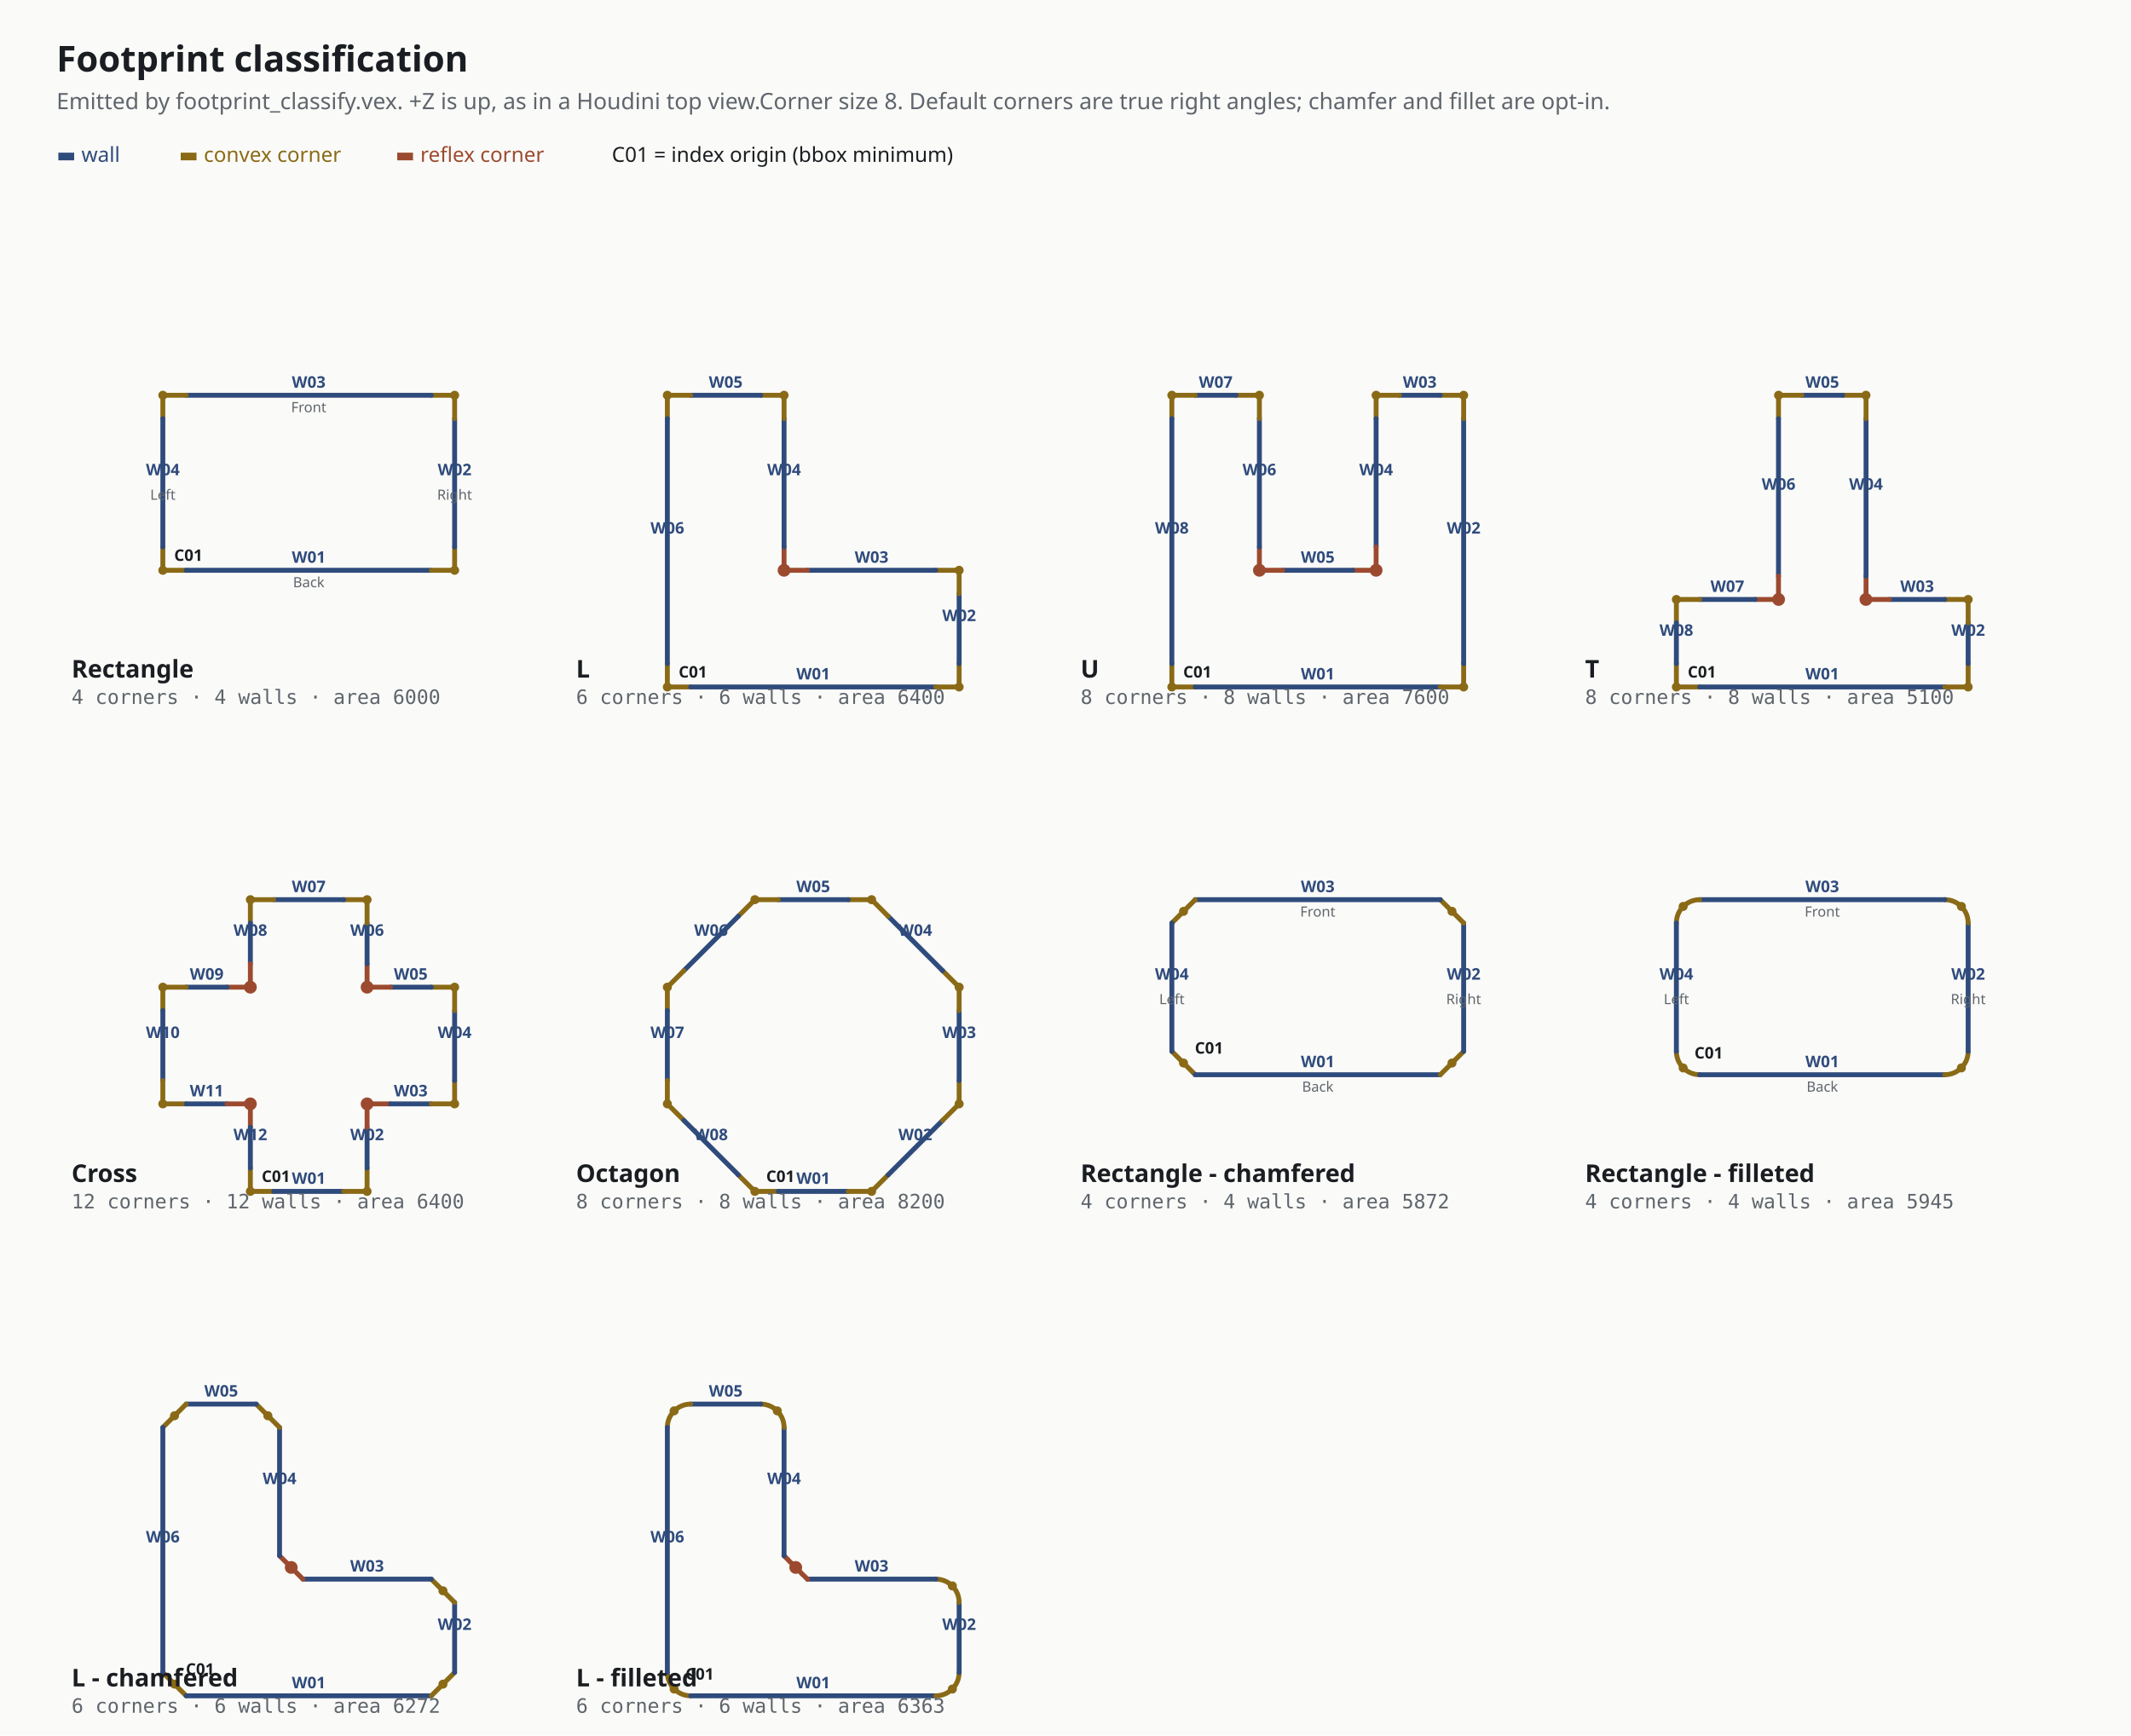
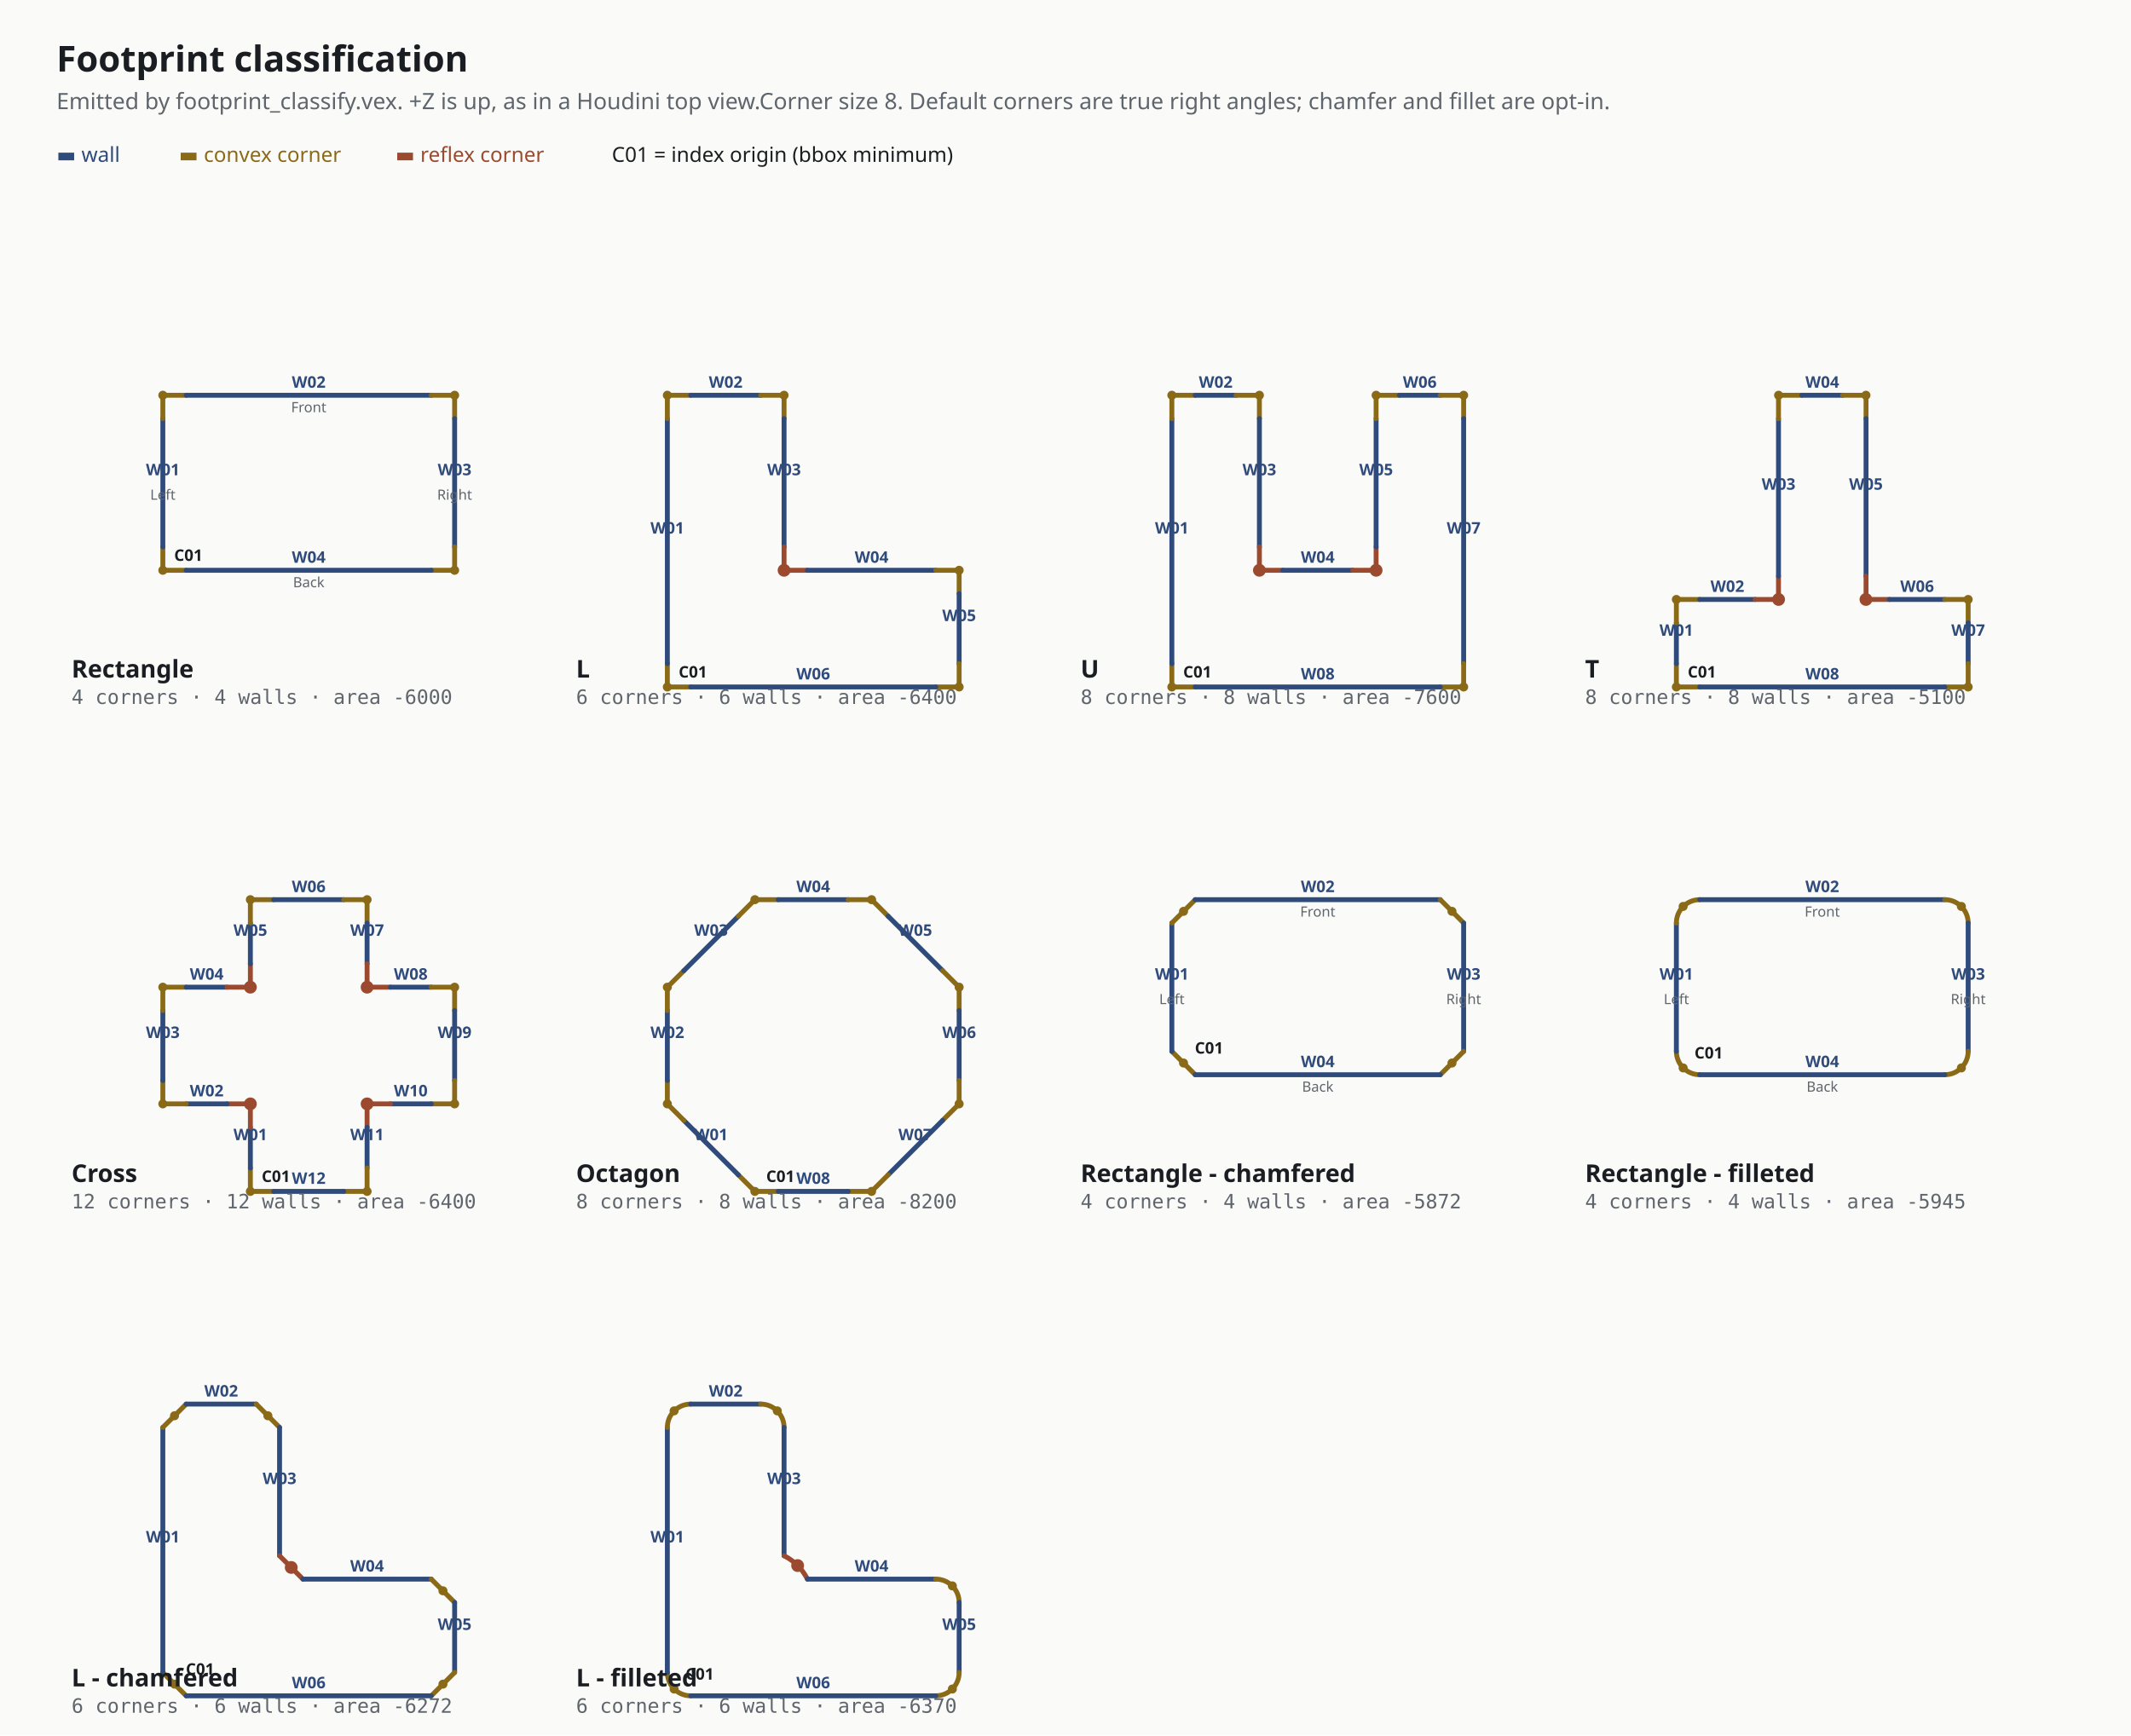
<svg xmlns="http://www.w3.org/2000/svg" width="1132" height="922" viewBox="0 0 1132 922" font-family="ui-sans-serif,system-ui,Segoe UI,sans-serif">
  <style>
  .bg{fill:#FAFAF8}
  .wall{fill:none;stroke:#2F4B7C;stroke-width:2.6;stroke-linecap:round}
  .corner{fill:none;stroke:#8A6A16;stroke-width:2.6;stroke-linecap:round}
  .corner.reflex{stroke:#9C4A2F}
  .cdot{fill:#8A6A16}
  .cdot.reflexdot{fill:#9C4A2F}
  .lbl{font-size:8.5px;fill:#2F4B7C;text-anchor:middle;font-weight:700}
  .cmp{font-size:7.5px;fill:#5F656C;text-anchor:middle}
  .origin{font-size:8.5px;fill:#1A1D21;font-weight:700}
  .title{font-size:13px;font-weight:700;fill:#1A1D21}
  .meta{font-size:10.5px;fill:#5F656C;font-family:ui-monospace,Consolas,monospace}
  .h1{font-size:19px;font-weight:700;fill:#1A1D21}
  .h2{font-size:12px;fill:#5F656C}
  .key{font-size:11px}
</style>
  <rect width="100%" height="100%" class="bg" />
  <text x="30" y="38" class="h1">Footprint classification</text>
  <text x="30" y="58" class="h2">Emitted by footprint_classify.vex. +Z is up, as in a Houdini top view.
Corner size 8. Default corners are true right angles; chamfer and fillet are opt-in.</text>
  <text x="30" y="86" class="key" fill="#2F4B7C">▬ wall</text>
  <text x="95" y="86" class="key" fill="#8A6A16">▬ convex corner</text>
  <text x="210" y="86" class="key" fill="#9C4A2F">▬ reflex corner</text>
  <text x="325" y="86" class="key" fill="#1A1D21">C01 = index origin (bbox minimum)</text>
-   <polyline points="86.50,290.60 86.50,303.00 98.90,303.00" class="corner" />
+   <polyline points="98.90,303.00 86.50,303.00 86.50,290.60" class="corner" />
  <circle cx="86.5" cy="303.0" r="2.4" class="cdot" />
  <text x="92.5" y="298.0" class="origin">C01</text>
-   <polyline points="98.90,303.00 229.10,303.00" class="wall" />
-   <text x="164.0" y="299.0" class="lbl">W01</text>
+   <polyline points="86.50,290.60 86.50,222.40" class="wall" />
+   <text x="86.5" y="252.5" class="lbl">W01</text>
+   <text x="86.5" y="265.5" class="cmp">Left</text>
+   <polyline points="86.50,222.40 86.50,210.00 98.90,210.00" class="corner" />
+   <circle cx="86.5" cy="210.0" r="2.4" class="cdot" />
+   <polyline points="98.90,210.00 229.10,210.00" class="wall" />
+   <text x="164.0" y="206.0" class="lbl">W02</text>
+   <text x="164.0" y="219.0" class="cmp">Front</text>
+   <polyline points="229.10,210.00 241.50,210.00 241.50,222.40" class="corner" />
+   <circle cx="241.5" cy="210.0" r="2.4" class="cdot" />
+   <polyline points="241.50,222.40 241.50,290.60" class="wall" />
+   <text x="241.5" y="252.5" class="lbl">W03</text>
+   <text x="241.5" y="265.5" class="cmp">Right</text>
+   <polyline points="241.50,290.60 241.50,303.00 229.10,303.00" class="corner" />
+   <circle cx="241.5" cy="303.0" r="2.4" class="cdot" />
+   <polyline points="229.10,303.00 98.90,303.00" class="wall" />
+   <text x="164.0" y="299.0" class="lbl">W04</text>
  <text x="164.0" y="312.0" class="cmp">Back</text>
-   <polyline points="229.10,303.00 241.50,303.00 241.50,290.60" class="corner" />
-   <circle cx="241.5" cy="303.0" r="2.4" class="cdot" />
-   <polyline points="241.50,290.60 241.50,222.40" class="wall" />
-   <text x="241.5" y="252.5" class="lbl">W02</text>
-   <text x="241.5" y="265.5" class="cmp">Right</text>
-   <polyline points="241.50,222.40 241.50,210.00 229.10,210.00" class="corner" />
-   <circle cx="241.5" cy="210.0" r="2.4" class="cdot" />
-   <polyline points="229.10,210.00 98.90,210.00" class="wall" />
-   <text x="164.0" y="206.0" class="lbl">W03</text>
-   <text x="164.0" y="219.0" class="cmp">Front</text>
-   <polyline points="98.90,210.00 86.50,210.00 86.50,222.40" class="corner" />
-   <circle cx="86.5" cy="210.0" r="2.4" class="cdot" />
-   <polyline points="86.50,222.40 86.50,290.60" class="wall" />
-   <text x="86.5" y="252.5" class="lbl">W04</text>
-   <text x="86.5" y="265.5" class="cmp">Left</text>
  <text x="38" y="360" class="title">Rectangle</text>
-   <text x="38" y="374" class="meta">4 corners · 4 walls · area 6000</text>
-   <polyline points="354.50,352.60 354.50,365.00 366.90,365.00" class="corner" />
+   <text x="38" y="374" class="meta">4 corners · 4 walls · area -6000</text>
+   <polyline points="366.90,365.00 354.50,365.00 354.50,352.60" class="corner" />
  <circle cx="354.5" cy="365.0" r="2.4" class="cdot" />
  <text x="360.5" y="360.0" class="origin">C01</text>
-   <polyline points="366.90,365.00 497.10,365.00" class="wall" />
-   <text x="432.0" y="361.0" class="lbl">W01</text>
-   <polyline points="497.10,365.00 509.50,365.00 509.50,352.60" class="corner" />
+   <polyline points="354.50,352.60 354.50,222.40" class="wall" />
+   <text x="354.5" y="283.5" class="lbl">W01</text>
+   <polyline points="354.50,222.40 354.50,210.00 366.90,210.00" class="corner" />
+   <circle cx="354.5" cy="210.0" r="2.4" class="cdot" />
+   <polyline points="366.90,210.00 404.10,210.00" class="wall" />
+   <text x="385.5" y="206.0" class="lbl">W02</text>
+   <polyline points="404.10,210.00 416.50,210.00 416.50,222.40" class="corner" />
+   <circle cx="416.5" cy="210.0" r="2.4" class="cdot" />
+   <polyline points="416.50,222.40 416.50,290.60" class="wall" />
+   <text x="416.5" y="252.5" class="lbl">W03</text>
+   <polyline points="416.50,290.60 416.50,303.00 428.90,303.00" class="corner reflex" />
+   <circle cx="416.5" cy="303.0" r="3.4" class="cdot reflexdot" />
+   <polyline points="428.90,303.00 497.10,303.00" class="wall" />
+   <text x="463.0" y="299.0" class="lbl">W04</text>
+   <polyline points="497.10,303.00 509.50,303.00 509.50,315.40" class="corner" />
+   <circle cx="509.5" cy="303.0" r="2.4" class="cdot" />
+   <polyline points="509.50,315.40 509.50,352.60" class="wall" />
+   <text x="509.5" y="330.0" class="lbl">W05</text>
+   <polyline points="509.50,352.60 509.50,365.00 497.10,365.00" class="corner" />
  <circle cx="509.5" cy="365.0" r="2.4" class="cdot" />
-   <polyline points="509.50,352.60 509.50,315.40" class="wall" />
-   <text x="509.5" y="330.0" class="lbl">W02</text>
-   <polyline points="509.50,315.40 509.50,303.00 497.10,303.00" class="corner" />
-   <circle cx="509.5" cy="303.0" r="2.4" class="cdot" />
-   <polyline points="497.10,303.00 428.90,303.00" class="wall" />
-   <text x="463.0" y="299.0" class="lbl">W03</text>
-   <polyline points="428.90,303.00 416.50,303.00 416.50,290.60" class="corner reflex" />
-   <circle cx="416.5" cy="303.0" r="3.4" class="cdot reflexdot" />
-   <polyline points="416.50,290.60 416.50,222.40" class="wall" />
-   <text x="416.5" y="252.5" class="lbl">W04</text>
-   <polyline points="416.50,222.40 416.50,210.00 404.10,210.00" class="corner" />
-   <circle cx="416.5" cy="210.0" r="2.4" class="cdot" />
-   <polyline points="404.10,210.00 366.90,210.00" class="wall" />
-   <text x="385.5" y="206.0" class="lbl">W05</text>
-   <polyline points="366.90,210.00 354.50,210.00 354.50,222.40" class="corner" />
-   <circle cx="354.5" cy="210.0" r="2.4" class="cdot" />
-   <polyline points="354.50,222.40 354.50,352.60" class="wall" />
-   <text x="354.5" y="283.5" class="lbl">W06</text>
+   <polyline points="497.10,365.00 366.90,365.00" class="wall" />
+   <text x="432.0" y="361.0" class="lbl">W06</text>
  <text x="306" y="360" class="title">L</text>
-   <text x="306" y="374" class="meta">6 corners · 6 walls · area 6400</text>
-   <polyline points="622.50,352.60 622.50,365.00 634.90,365.00" class="corner" />
+   <text x="306" y="374" class="meta">6 corners · 6 walls · area -6400</text>
+   <polyline points="634.90,365.00 622.50,365.00 622.50,352.60" class="corner" />
  <circle cx="622.5" cy="365.0" r="2.4" class="cdot" />
  <text x="628.5" y="360.0" class="origin">C01</text>
-   <polyline points="634.90,365.00 765.10,365.00" class="wall" />
-   <text x="700.0" y="361.0" class="lbl">W01</text>
-   <polyline points="765.10,365.00 777.50,365.00 777.50,352.60" class="corner" />
+   <polyline points="622.50,352.60 622.50,222.40" class="wall" />
+   <text x="622.5" y="283.5" class="lbl">W01</text>
+   <polyline points="622.50,222.40 622.50,210.00 634.90,210.00" class="corner" />
+   <circle cx="622.5" cy="210.0" r="2.4" class="cdot" />
+   <polyline points="634.90,210.00 656.60,210.00" class="wall" />
+   <text x="645.8" y="206.0" class="lbl">W02</text>
+   <polyline points="656.60,210.00 669.00,210.00 669.00,222.40" class="corner" />
+   <circle cx="669.0" cy="210.0" r="2.4" class="cdot" />
+   <polyline points="669.00,222.40 669.00,290.60" class="wall" />
+   <text x="669.0" y="252.5" class="lbl">W03</text>
+   <polyline points="669.00,290.60 669.00,303.00 681.40,303.00" class="corner reflex" />
+   <circle cx="669.0" cy="303.0" r="3.4" class="cdot reflexdot" />
+   <polyline points="681.40,303.00 718.60,303.00" class="wall" />
+   <text x="700.0" y="299.0" class="lbl">W04</text>
+   <polyline points="718.60,303.00 731.00,303.00 731.00,290.60" class="corner reflex" />
+   <circle cx="731.0" cy="303.0" r="3.4" class="cdot reflexdot" />
+   <polyline points="731.00,290.60 731.00,222.40" class="wall" />
+   <text x="731.0" y="252.5" class="lbl">W05</text>
+   <polyline points="731.00,222.40 731.00,210.00 743.40,210.00" class="corner" />
+   <circle cx="731.0" cy="210.0" r="2.4" class="cdot" />
+   <polyline points="743.40,210.00 765.10,210.00" class="wall" />
+   <text x="754.2" y="206.0" class="lbl">W06</text>
+   <polyline points="765.10,210.00 777.50,210.00 777.50,222.40" class="corner" />
+   <circle cx="777.5" cy="210.0" r="2.4" class="cdot" />
+   <polyline points="777.50,222.40 777.50,352.60" class="wall" />
+   <text x="777.5" y="283.5" class="lbl">W07</text>
+   <polyline points="777.50,352.60 777.50,365.00 765.10,365.00" class="corner" />
  <circle cx="777.5" cy="365.0" r="2.4" class="cdot" />
-   <polyline points="777.50,352.60 777.50,222.40" class="wall" />
-   <text x="777.5" y="283.5" class="lbl">W02</text>
-   <polyline points="777.50,222.40 777.50,210.00 765.10,210.00" class="corner" />
-   <circle cx="777.5" cy="210.0" r="2.4" class="cdot" />
-   <polyline points="765.10,210.00 743.40,210.00" class="wall" />
-   <text x="754.2" y="206.0" class="lbl">W03</text>
-   <polyline points="743.40,210.00 731.00,210.00 731.00,222.40" class="corner" />
-   <circle cx="731.0" cy="210.0" r="2.4" class="cdot" />
-   <polyline points="731.00,222.40 731.00,290.60" class="wall" />
-   <text x="731.0" y="252.5" class="lbl">W04</text>
-   <polyline points="731.00,290.60 731.00,303.00 718.60,303.00" class="corner reflex" />
-   <circle cx="731.0" cy="303.0" r="3.4" class="cdot reflexdot" />
-   <polyline points="718.60,303.00 681.40,303.00" class="wall" />
-   <text x="700.0" y="299.0" class="lbl">W05</text>
-   <polyline points="681.40,303.00 669.00,303.00 669.00,290.60" class="corner reflex" />
-   <circle cx="669.0" cy="303.0" r="3.4" class="cdot reflexdot" />
-   <polyline points="669.00,290.60 669.00,222.40" class="wall" />
-   <text x="669.0" y="252.5" class="lbl">W06</text>
-   <polyline points="669.00,222.40 669.00,210.00 656.60,210.00" class="corner" />
-   <circle cx="669.0" cy="210.0" r="2.4" class="cdot" />
-   <polyline points="656.60,210.00 634.90,210.00" class="wall" />
-   <text x="645.8" y="206.0" class="lbl">W07</text>
-   <polyline points="634.90,210.00 622.50,210.00 622.50,222.40" class="corner" />
-   <circle cx="622.5" cy="210.0" r="2.4" class="cdot" />
-   <polyline points="622.50,222.40 622.50,352.60" class="wall" />
-   <text x="622.5" y="283.5" class="lbl">W08</text>
+   <polyline points="765.10,365.00 634.90,365.00" class="wall" />
+   <text x="700.0" y="361.0" class="lbl">W08</text>
  <text x="574" y="360" class="title">U</text>
-   <text x="574" y="374" class="meta">8 corners · 8 walls · area 7600</text>
-   <polyline points="890.50,352.60 890.50,365.00 902.90,365.00" class="corner" />
+   <text x="574" y="374" class="meta">8 corners · 8 walls · area -7600</text>
+   <polyline points="902.90,365.00 890.50,365.00 890.50,352.60" class="corner" />
  <circle cx="890.5" cy="365.0" r="2.4" class="cdot" />
  <text x="896.5" y="360.0" class="origin">C01</text>
-   <polyline points="902.90,365.00 1033.10,365.00" class="wall" />
-   <text x="968.0" y="361.0" class="lbl">W01</text>
-   <polyline points="1033.10,365.00 1045.50,365.00 1045.50,352.60" class="corner" />
+   <polyline points="890.50,352.60 890.50,330.90" class="wall" />
+   <text x="890.5" y="337.8" class="lbl">W01</text>
+   <polyline points="890.50,330.90 890.50,318.50 902.90,318.50" class="corner" />
+   <circle cx="890.5" cy="318.5" r="2.4" class="cdot" />
+   <polyline points="902.90,318.50 932.35,318.50" class="wall" />
+   <text x="917.6" y="314.5" class="lbl">W02</text>
+   <polyline points="932.35,318.50 944.75,318.50 944.75,306.10" class="corner reflex" />
+   <circle cx="944.8" cy="318.5" r="3.4" class="cdot reflexdot" />
+   <polyline points="944.75,306.10 944.75,222.40" class="wall" />
+   <text x="944.8" y="260.2" class="lbl">W03</text>
+   <polyline points="944.75,222.40 944.75,210.00 957.15,210.00" class="corner" />
+   <circle cx="944.8" cy="210.0" r="2.4" class="cdot" />
+   <polyline points="957.15,210.00 978.85,210.00" class="wall" />
+   <text x="968.0" y="206.0" class="lbl">W04</text>
+   <polyline points="978.85,210.00 991.25,210.00 991.25,222.40" class="corner" />
+   <circle cx="991.2" cy="210.0" r="2.4" class="cdot" />
+   <polyline points="991.25,222.40 991.25,306.10" class="wall" />
+   <text x="991.2" y="260.2" class="lbl">W05</text>
+   <polyline points="991.25,306.10 991.25,318.50 1003.65,318.50" class="corner reflex" />
+   <circle cx="991.2" cy="318.5" r="3.4" class="cdot reflexdot" />
+   <polyline points="1003.65,318.50 1033.10,318.50" class="wall" />
+   <text x="1018.4" y="314.5" class="lbl">W06</text>
+   <polyline points="1033.10,318.50 1045.50,318.50 1045.50,330.90" class="corner" />
+   <circle cx="1045.5" cy="318.5" r="2.4" class="cdot" />
+   <polyline points="1045.50,330.90 1045.50,352.60" class="wall" />
+   <text x="1045.5" y="337.8" class="lbl">W07</text>
+   <polyline points="1045.50,352.60 1045.50,365.00 1033.10,365.00" class="corner" />
  <circle cx="1045.5" cy="365.0" r="2.4" class="cdot" />
-   <polyline points="1045.50,352.60 1045.50,330.90" class="wall" />
-   <text x="1045.5" y="337.8" class="lbl">W02</text>
-   <polyline points="1045.50,330.90 1045.50,318.50 1033.10,318.50" class="corner" />
-   <circle cx="1045.5" cy="318.5" r="2.4" class="cdot" />
-   <polyline points="1033.10,318.50 1003.65,318.50" class="wall" />
-   <text x="1018.4" y="314.5" class="lbl">W03</text>
-   <polyline points="1003.65,318.50 991.25,318.50 991.25,306.10" class="corner reflex" />
-   <circle cx="991.2" cy="318.5" r="3.4" class="cdot reflexdot" />
-   <polyline points="991.25,306.10 991.25,222.40" class="wall" />
-   <text x="991.2" y="260.2" class="lbl">W04</text>
-   <polyline points="991.25,222.40 991.25,210.00 978.85,210.00" class="corner" />
-   <circle cx="991.2" cy="210.0" r="2.4" class="cdot" />
-   <polyline points="978.85,210.00 957.15,210.00" class="wall" />
-   <text x="968.0" y="206.0" class="lbl">W05</text>
-   <polyline points="957.15,210.00 944.75,210.00 944.75,222.40" class="corner" />
-   <circle cx="944.8" cy="210.0" r="2.4" class="cdot" />
-   <polyline points="944.75,222.40 944.75,306.10" class="wall" />
-   <text x="944.8" y="260.2" class="lbl">W06</text>
-   <polyline points="944.75,306.10 944.75,318.50 932.35,318.50" class="corner reflex" />
-   <circle cx="944.8" cy="318.5" r="3.4" class="cdot reflexdot" />
-   <polyline points="932.35,318.50 902.90,318.50" class="wall" />
-   <text x="917.6" y="314.5" class="lbl">W07</text>
-   <polyline points="902.90,318.50 890.50,318.50 890.50,330.90" class="corner" />
-   <circle cx="890.5" cy="318.5" r="2.4" class="cdot" />
-   <polyline points="890.50,330.90 890.50,352.60" class="wall" />
-   <text x="890.5" y="337.8" class="lbl">W08</text>
+   <polyline points="1033.10,365.00 902.90,365.00" class="wall" />
+   <text x="968.0" y="361.0" class="lbl">W08</text>
  <text x="842" y="360" class="title">T</text>
-   <text x="842" y="374" class="meta">8 corners · 8 walls · area 5100</text>
-   <polyline points="133.00,620.60 133.00,633.00 145.40,633.00" class="corner" />
+   <text x="842" y="374" class="meta">8 corners · 8 walls · area -5100</text>
+   <polyline points="145.40,633.00 133.00,633.00 133.00,620.60" class="corner" />
  <circle cx="133.0" cy="633.0" r="2.4" class="cdot" />
  <text x="139.0" y="628.0" class="origin">C01</text>
-   <polyline points="145.40,633.00 182.60,633.00" class="wall" />
-   <text x="164.0" y="629.0" class="lbl">W01</text>
-   <polyline points="182.60,633.00 195.00,633.00 195.00,620.60" class="corner" />
+   <polyline points="133.00,620.60 133.00,598.90" class="wall" />
+   <text x="133.0" y="605.8" class="lbl">W01</text>
+   <polyline points="133.00,598.90 133.00,586.50 120.60,586.50" class="corner reflex" />
+   <circle cx="133.0" cy="586.5" r="3.4" class="cdot reflexdot" />
+   <polyline points="120.60,586.50 98.90,586.50" class="wall" />
+   <text x="109.8" y="582.5" class="lbl">W02</text>
+   <polyline points="98.90,586.50 86.50,586.50 86.50,574.10" class="corner" />
+   <circle cx="86.5" cy="586.5" r="2.4" class="cdot" />
+   <polyline points="86.50,574.10 86.50,536.90" class="wall" />
+   <text x="86.5" y="551.5" class="lbl">W03</text>
+   <polyline points="86.50,536.90 86.50,524.50 98.90,524.50" class="corner" />
+   <circle cx="86.5" cy="524.5" r="2.4" class="cdot" />
+   <polyline points="98.90,524.50 120.60,524.50" class="wall" />
+   <text x="109.8" y="520.5" class="lbl">W04</text>
+   <polyline points="120.60,524.50 133.00,524.50 133.00,512.10" class="corner reflex" />
+   <circle cx="133.0" cy="524.5" r="3.4" class="cdot reflexdot" />
+   <polyline points="133.00,512.10 133.00,490.40" class="wall" />
+   <text x="133.0" y="497.2" class="lbl">W05</text>
+   <polyline points="133.00,490.40 133.00,478.00 145.40,478.00" class="corner" />
+   <circle cx="133.0" cy="478.0" r="2.4" class="cdot" />
+   <polyline points="145.40,478.00 182.60,478.00" class="wall" />
+   <text x="164.0" y="474.0" class="lbl">W06</text>
+   <polyline points="182.60,478.00 195.00,478.00 195.00,490.40" class="corner" />
+   <circle cx="195.0" cy="478.0" r="2.4" class="cdot" />
+   <polyline points="195.00,490.40 195.00,512.10" class="wall" />
+   <text x="195.0" y="497.2" class="lbl">W07</text>
+   <polyline points="195.00,512.10 195.00,524.50 207.40,524.50" class="corner reflex" />
+   <circle cx="195.0" cy="524.5" r="3.4" class="cdot reflexdot" />
+   <polyline points="207.40,524.50 229.10,524.50" class="wall" />
+   <text x="218.2" y="520.5" class="lbl">W08</text>
+   <polyline points="229.10,524.50 241.50,524.50 241.50,536.90" class="corner" />
+   <circle cx="241.5" cy="524.5" r="2.4" class="cdot" />
+   <polyline points="241.50,536.90 241.50,574.10" class="wall" />
+   <text x="241.5" y="551.5" class="lbl">W09</text>
+   <polyline points="241.50,574.10 241.50,586.50 229.10,586.50" class="corner" />
+   <circle cx="241.5" cy="586.5" r="2.4" class="cdot" />
+   <polyline points="229.10,586.50 207.40,586.50" class="wall" />
+   <text x="218.2" y="582.5" class="lbl">W10</text>
+   <polyline points="207.40,586.50 195.00,586.50 195.00,598.90" class="corner reflex" />
+   <circle cx="195.0" cy="586.5" r="3.4" class="cdot reflexdot" />
+   <polyline points="195.00,598.90 195.00,620.60" class="wall" />
+   <text x="195.0" y="605.8" class="lbl">W11</text>
+   <polyline points="195.00,620.60 195.00,633.00 182.60,633.00" class="corner" />
  <circle cx="195.0" cy="633.0" r="2.4" class="cdot" />
-   <polyline points="195.00,620.60 195.00,598.90" class="wall" />
-   <text x="195.0" y="605.8" class="lbl">W02</text>
-   <polyline points="195.00,598.90 195.00,586.50 207.40,586.50" class="corner reflex" />
-   <circle cx="195.0" cy="586.5" r="3.4" class="cdot reflexdot" />
-   <polyline points="207.40,586.50 229.10,586.50" class="wall" />
-   <text x="218.2" y="582.5" class="lbl">W03</text>
-   <polyline points="229.10,586.50 241.50,586.50 241.50,574.10" class="corner" />
-   <circle cx="241.5" cy="586.5" r="2.4" class="cdot" />
-   <polyline points="241.50,574.10 241.50,536.90" class="wall" />
-   <text x="241.5" y="551.5" class="lbl">W04</text>
-   <polyline points="241.50,536.90 241.50,524.50 229.10,524.50" class="corner" />
-   <circle cx="241.5" cy="524.5" r="2.4" class="cdot" />
-   <polyline points="229.10,524.50 207.40,524.50" class="wall" />
-   <text x="218.2" y="520.5" class="lbl">W05</text>
-   <polyline points="207.40,524.50 195.00,524.50 195.00,512.10" class="corner reflex" />
-   <circle cx="195.0" cy="524.5" r="3.4" class="cdot reflexdot" />
-   <polyline points="195.00,512.10 195.00,490.40" class="wall" />
-   <text x="195.0" y="497.2" class="lbl">W06</text>
-   <polyline points="195.00,490.40 195.00,478.00 182.60,478.00" class="corner" />
-   <circle cx="195.0" cy="478.0" r="2.4" class="cdot" />
-   <polyline points="182.60,478.00 145.40,478.00" class="wall" />
-   <text x="164.0" y="474.0" class="lbl">W07</text>
-   <polyline points="145.40,478.00 133.00,478.00 133.00,490.40" class="corner" />
-   <circle cx="133.0" cy="478.0" r="2.4" class="cdot" />
-   <polyline points="133.00,490.40 133.00,512.10" class="wall" />
-   <text x="133.0" y="497.2" class="lbl">W08</text>
-   <polyline points="133.00,512.10 133.00,524.50 120.60,524.50" class="corner reflex" />
-   <circle cx="133.0" cy="524.5" r="3.4" class="cdot reflexdot" />
-   <polyline points="120.60,524.50 98.90,524.50" class="wall" />
-   <text x="109.8" y="520.5" class="lbl">W09</text>
-   <polyline points="98.90,524.50 86.50,524.50 86.50,536.90" class="corner" />
-   <circle cx="86.5" cy="524.5" r="2.4" class="cdot" />
-   <polyline points="86.50,536.90 86.50,574.10" class="wall" />
-   <text x="86.5" y="551.5" class="lbl">W10</text>
-   <polyline points="86.50,574.10 86.50,586.50 98.90,586.50" class="corner" />
-   <circle cx="86.5" cy="586.5" r="2.4" class="cdot" />
-   <polyline points="98.90,586.50 120.60,586.50" class="wall" />
-   <text x="109.8" y="582.5" class="lbl">W11</text>
-   <polyline points="120.60,586.50 133.00,586.50 133.00,598.90" class="corner reflex" />
-   <circle cx="133.0" cy="586.5" r="3.4" class="cdot reflexdot" />
-   <polyline points="133.00,598.90 133.00,620.60" class="wall" />
-   <text x="133.0" y="605.8" class="lbl">W12</text>
+   <polyline points="182.60,633.00 145.40,633.00" class="wall" />
+   <text x="164.0" y="629.0" class="lbl">W12</text>
  <text x="38" y="628" class="title">Cross</text>
-   <text x="38" y="642" class="meta">12 corners · 12 walls · area 6400</text>
-   <polyline points="392.23,624.23 401.00,633.00 413.40,633.00" class="corner" />
+   <text x="38" y="642" class="meta">12 corners · 12 walls · area -6400</text>
+   <polyline points="413.40,633.00 401.00,633.00 392.23,624.23" class="corner" />
  <circle cx="401.0" cy="633.0" r="2.4" class="cdot" />
  <text x="407.0" y="628.0" class="origin">C01</text>
-   <polyline points="413.40,633.00 450.60,633.00" class="wall" />
-   <text x="432.0" y="629.0" class="lbl">W01</text>
-   <polyline points="450.60,633.00 463.00,633.00 471.77,624.23" class="corner" />
+   <polyline points="392.23,624.23 363.27,595.27" class="wall" />
+   <text x="377.7" y="605.8" class="lbl">W01</text>
+   <polyline points="363.27,595.27 354.50,586.50 354.50,574.10" class="corner" />
+   <circle cx="354.5" cy="586.5" r="2.4" class="cdot" />
+   <polyline points="354.50,574.10 354.50,536.90" class="wall" />
+   <text x="354.5" y="551.5" class="lbl">W02</text>
+   <polyline points="354.50,536.90 354.50,524.50 363.27,515.73" class="corner" />
+   <circle cx="354.5" cy="524.5" r="2.4" class="cdot" />
+   <polyline points="363.27,515.73 392.23,486.77" class="wall" />
+   <text x="377.7" y="497.2" class="lbl">W03</text>
+   <polyline points="392.23,486.77 401.00,478.00 413.40,478.00" class="corner" />
+   <circle cx="401.0" cy="478.0" r="2.4" class="cdot" />
+   <polyline points="413.40,478.00 450.60,478.00" class="wall" />
+   <text x="432.0" y="474.0" class="lbl">W04</text>
+   <polyline points="450.60,478.00 463.00,478.00 471.77,486.77" class="corner" />
+   <circle cx="463.0" cy="478.0" r="2.4" class="cdot" />
+   <polyline points="471.77,486.77 500.73,515.73" class="wall" />
+   <text x="486.2" y="497.2" class="lbl">W05</text>
+   <polyline points="500.73,515.73 509.50,524.50 509.50,536.90" class="corner" />
+   <circle cx="509.5" cy="524.5" r="2.4" class="cdot" />
+   <polyline points="509.50,536.90 509.50,574.10" class="wall" />
+   <text x="509.5" y="551.5" class="lbl">W06</text>
+   <polyline points="509.50,574.10 509.50,586.50 500.73,595.27" class="corner" />
+   <circle cx="509.5" cy="586.5" r="2.4" class="cdot" />
+   <polyline points="500.73,595.27 471.77,624.23" class="wall" />
+   <text x="486.2" y="605.8" class="lbl">W07</text>
+   <polyline points="471.77,624.23 463.00,633.00 450.60,633.00" class="corner" />
  <circle cx="463.0" cy="633.0" r="2.4" class="cdot" />
-   <polyline points="471.77,624.23 500.73,595.27" class="wall" />
-   <text x="486.2" y="605.8" class="lbl">W02</text>
-   <polyline points="500.73,595.27 509.50,586.50 509.50,574.10" class="corner" />
-   <circle cx="509.5" cy="586.5" r="2.4" class="cdot" />
-   <polyline points="509.50,574.10 509.50,536.90" class="wall" />
-   <text x="509.5" y="551.5" class="lbl">W03</text>
-   <polyline points="509.50,536.90 509.50,524.50 500.73,515.73" class="corner" />
-   <circle cx="509.5" cy="524.5" r="2.4" class="cdot" />
-   <polyline points="500.73,515.73 471.77,486.77" class="wall" />
-   <text x="486.2" y="497.2" class="lbl">W04</text>
-   <polyline points="471.77,486.77 463.00,478.00 450.60,478.00" class="corner" />
-   <circle cx="463.0" cy="478.0" r="2.4" class="cdot" />
-   <polyline points="450.60,478.00 413.40,478.00" class="wall" />
-   <text x="432.0" y="474.0" class="lbl">W05</text>
-   <polyline points="413.40,478.00 401.00,478.00 392.23,486.77" class="corner" />
-   <circle cx="401.0" cy="478.0" r="2.4" class="cdot" />
-   <polyline points="392.23,486.77 363.27,515.73" class="wall" />
-   <text x="377.7" y="497.2" class="lbl">W06</text>
-   <polyline points="363.27,515.73 354.50,524.50 354.50,536.90" class="corner" />
-   <circle cx="354.5" cy="524.5" r="2.4" class="cdot" />
-   <polyline points="354.50,536.90 354.50,574.10" class="wall" />
-   <text x="354.5" y="551.5" class="lbl">W07</text>
-   <polyline points="354.50,574.10 354.50,586.50 363.27,595.27" class="corner" />
-   <circle cx="354.5" cy="586.5" r="2.4" class="cdot" />
-   <polyline points="363.27,595.27 392.23,624.23" class="wall" />
-   <text x="377.7" y="605.8" class="lbl">W08</text>
+   <polyline points="450.60,633.00 413.40,633.00" class="wall" />
+   <text x="432.0" y="629.0" class="lbl">W08</text>
  <text x="306" y="628" class="title">Octagon</text>
-   <text x="306" y="642" class="meta">8 corners · 8 walls · area 8200</text>
-   <polyline points="622.50,558.60 634.90,571.00" class="corner" />
+   <text x="306" y="642" class="meta">8 corners · 8 walls · area -8200</text>
+   <polyline points="634.90,571.00 622.50,558.60" class="corner" />
  <circle cx="628.7" cy="564.8" r="2.4" class="cdot" />
  <text x="634.7" y="559.8" class="origin">C01</text>
-   <polyline points="634.90,571.00 765.10,571.00" class="wall" />
-   <text x="700.0" y="567.0" class="lbl">W01</text>
+   <polyline points="622.50,558.60 622.50,490.40" class="wall" />
+   <text x="622.5" y="520.5" class="lbl">W01</text>
+   <text x="622.5" y="533.5" class="cmp">Left</text>
+   <polyline points="622.50,490.40 634.90,478.00" class="corner" />
+   <circle cx="628.7" cy="484.2" r="2.4" class="cdot" />
+   <polyline points="634.90,478.00 765.10,478.00" class="wall" />
+   <text x="700.0" y="474.0" class="lbl">W02</text>
+   <text x="700.0" y="487.0" class="cmp">Front</text>
+   <polyline points="765.10,478.00 777.50,490.40" class="corner" />
+   <circle cx="771.3" cy="484.2" r="2.4" class="cdot" />
+   <polyline points="777.50,490.40 777.50,558.60" class="wall" />
+   <text x="777.5" y="520.5" class="lbl">W03</text>
+   <text x="777.5" y="533.5" class="cmp">Right</text>
+   <polyline points="777.50,558.60 765.10,571.00" class="corner" />
+   <circle cx="771.3" cy="564.8" r="2.4" class="cdot" />
+   <polyline points="765.10,571.00 634.90,571.00" class="wall" />
+   <text x="700.0" y="567.0" class="lbl">W04</text>
  <text x="700.0" y="580.0" class="cmp">Back</text>
-   <polyline points="765.10,571.00 777.50,558.60" class="corner" />
-   <circle cx="771.3" cy="564.8" r="2.4" class="cdot" />
-   <polyline points="777.50,558.60 777.50,490.40" class="wall" />
-   <text x="777.5" y="520.5" class="lbl">W02</text>
-   <text x="777.5" y="533.5" class="cmp">Right</text>
-   <polyline points="777.50,490.40 765.10,478.00" class="corner" />
-   <circle cx="771.3" cy="484.2" r="2.4" class="cdot" />
-   <polyline points="765.10,478.00 634.90,478.00" class="wall" />
-   <text x="700.0" y="474.0" class="lbl">W03</text>
-   <text x="700.0" y="487.0" class="cmp">Front</text>
-   <polyline points="634.90,478.00 622.50,490.40" class="corner" />
-   <circle cx="628.7" cy="484.2" r="2.4" class="cdot" />
-   <polyline points="622.50,490.40 622.50,558.60" class="wall" />
-   <text x="622.5" y="520.5" class="lbl">W04</text>
-   <text x="622.5" y="533.5" class="cmp">Left</text>
  <text x="574" y="628" class="title">Rectangle - chamfered</text>
-   <text x="574" y="642" class="meta">4 corners · 4 walls · area 5872</text>
-   <polyline points="890.50,558.60 890.56,559.82 890.74,561.02 891.03,562.20 891.44,563.35 891.96,564.45 892.59,565.49 893.31,566.47 894.13,567.37 895.03,568.19 896.01,568.91 897.05,569.54 898.15,570.06 899.30,570.47 900.48,570.76 901.68,570.94 902.90,571.00" class="corner" />
+   <text x="574" y="642" class="meta">4 corners · 4 walls · area -5872</text>
+   <polyline points="902.90,571.00 901.68,570.94 900.48,570.76 899.30,570.47 898.15,570.06 897.05,569.54 896.01,568.91 895.03,568.19 894.13,567.37 893.31,566.47 892.59,565.49 891.96,564.45 891.44,563.35 891.03,562.20 890.74,561.02 890.56,559.82 890.50,558.60" class="corner" />
  <circle cx="894.1" cy="567.4" r="2.4" class="cdot" />
  <text x="900.1" y="562.4" class="origin">C01</text>
-   <polyline points="902.90,571.00 1033.10,571.00" class="wall" />
-   <text x="968.0" y="567.0" class="lbl">W01</text>
+   <polyline points="890.50,558.60 890.50,490.40" class="wall" />
+   <text x="890.5" y="520.5" class="lbl">W01</text>
+   <text x="890.5" y="533.5" class="cmp">Left</text>
+   <polyline points="890.50,490.40 890.56,489.18 890.74,487.98 891.03,486.80 891.44,485.65 891.96,484.55 892.59,483.51 893.31,482.53 894.13,481.63 895.03,480.81 896.01,480.09 897.05,479.46 898.15,478.94 899.30,478.53 900.48,478.24 901.68,478.06 902.90,478.00" class="corner" />
+   <circle cx="894.1" cy="481.6" r="2.4" class="cdot" />
+   <polyline points="902.90,478.00 1033.10,478.00" class="wall" />
+   <text x="968.0" y="474.0" class="lbl">W02</text>
+   <text x="968.0" y="487.0" class="cmp">Front</text>
+   <polyline points="1033.10,478.00 1034.32,478.06 1035.52,478.24 1036.70,478.53 1037.85,478.94 1038.95,479.46 1039.99,480.09 1040.97,480.81 1041.87,481.63 1042.69,482.53 1043.41,483.51 1044.04,484.55 1044.56,485.65 1044.97,486.80 1045.26,487.98 1045.44,489.18 1045.50,490.40" class="corner" />
+   <circle cx="1041.9" cy="481.6" r="2.4" class="cdot" />
+   <polyline points="1045.50,490.40 1045.50,558.60" class="wall" />
+   <text x="1045.5" y="520.5" class="lbl">W03</text>
+   <text x="1045.5" y="533.5" class="cmp">Right</text>
+   <polyline points="1045.50,558.60 1045.44,559.82 1045.26,561.02 1044.97,562.20 1044.56,563.35 1044.04,564.45 1043.41,565.49 1042.69,566.47 1041.87,567.37 1040.97,568.19 1039.99,568.91 1038.95,569.54 1037.85,570.06 1036.70,570.47 1035.52,570.76 1034.32,570.94 1033.10,571.00" class="corner" />
+   <circle cx="1041.9" cy="567.4" r="2.4" class="cdot" />
+   <polyline points="1033.10,571.00 902.90,571.00" class="wall" />
+   <text x="968.0" y="567.0" class="lbl">W04</text>
  <text x="968.0" y="580.0" class="cmp">Back</text>
-   <polyline points="1033.10,571.00 1034.32,570.94 1035.52,570.76 1036.70,570.47 1037.85,570.06 1038.95,569.54 1039.99,568.91 1040.97,568.19 1041.87,567.37 1042.69,566.47 1043.41,565.49 1044.04,564.45 1044.56,563.35 1044.97,562.20 1045.26,561.02 1045.44,559.82 1045.50,558.60" class="corner" />
-   <circle cx="1041.9" cy="567.4" r="2.4" class="cdot" />
-   <polyline points="1045.50,558.60 1045.50,490.40" class="wall" />
-   <text x="1045.5" y="520.5" class="lbl">W02</text>
-   <text x="1045.5" y="533.5" class="cmp">Right</text>
-   <polyline points="1045.50,490.40 1045.44,489.18 1045.26,487.98 1044.97,486.80 1044.56,485.65 1044.04,484.55 1043.41,483.51 1042.69,482.53 1041.87,481.63 1040.97,480.81 1039.99,480.09 1038.95,479.46 1037.85,478.94 1036.70,478.53 1035.52,478.24 1034.32,478.06 1033.10,478.00" class="corner" />
-   <circle cx="1041.9" cy="481.6" r="2.4" class="cdot" />
-   <polyline points="1033.10,478.00 902.90,478.00" class="wall" />
-   <text x="968.0" y="474.0" class="lbl">W03</text>
-   <text x="968.0" y="487.0" class="cmp">Front</text>
-   <polyline points="902.90,478.00 901.68,478.06 900.48,478.24 899.30,478.53 898.15,478.94 897.05,479.46 896.01,480.09 895.03,480.81 894.13,481.63 893.31,482.53 892.59,483.51 891.96,484.55 891.44,485.65 891.03,486.80 890.74,487.98 890.56,489.18 890.50,490.40" class="corner" />
-   <circle cx="894.1" cy="481.6" r="2.4" class="cdot" />
-   <polyline points="890.50,490.40 890.50,558.60" class="wall" />
-   <text x="890.5" y="520.5" class="lbl">W04</text>
-   <text x="890.5" y="533.5" class="cmp">Left</text>
  <text x="842" y="628" class="title">Rectangle - filleted</text>
-   <text x="842" y="642" class="meta">4 corners · 4 walls · area 5945</text>
-   <polyline points="86.50,888.60 98.90,901.00" class="corner" />
+   <text x="842" y="642" class="meta">4 corners · 4 walls · area -5945</text>
+   <polyline points="98.90,901.00 86.50,888.60" class="corner" />
  <circle cx="92.7" cy="894.8" r="2.4" class="cdot" />
  <text x="98.7" y="889.8" class="origin">C01</text>
-   <polyline points="98.90,901.00 229.10,901.00" class="wall" />
-   <text x="164.0" y="897.0" class="lbl">W01</text>
-   <polyline points="229.10,901.00 241.50,888.60" class="corner" />
+   <polyline points="86.50,888.60 86.50,758.40" class="wall" />
+   <text x="86.5" y="819.5" class="lbl">W01</text>
+   <polyline points="86.50,758.40 98.90,746.00" class="corner" />
+   <circle cx="92.7" cy="752.2" r="2.4" class="cdot" />
+   <polyline points="98.90,746.00 136.10,746.00" class="wall" />
+   <text x="117.5" y="742.0" class="lbl">W02</text>
+   <polyline points="136.10,746.00 148.50,758.40" class="corner" />
+   <circle cx="142.3" cy="752.2" r="2.4" class="cdot" />
+   <polyline points="148.50,758.40 148.50,826.60" class="wall" />
+   <text x="148.5" y="788.5" class="lbl">W03</text>
+   <polyline points="148.50,826.60 160.90,839.00" class="corner reflex" />
+   <circle cx="154.7" cy="832.8" r="3.4" class="cdot reflexdot" />
+   <polyline points="160.90,839.00 229.10,839.00" class="wall" />
+   <text x="195.0" y="835.0" class="lbl">W04</text>
+   <polyline points="229.10,839.00 241.50,851.40" class="corner" />
+   <circle cx="235.3" cy="845.2" r="2.4" class="cdot" />
+   <polyline points="241.50,851.40 241.50,888.60" class="wall" />
+   <text x="241.5" y="866.0" class="lbl">W05</text>
+   <polyline points="241.50,888.60 229.10,901.00" class="corner" />
  <circle cx="235.3" cy="894.8" r="2.4" class="cdot" />
-   <polyline points="241.50,888.60 241.50,851.40" class="wall" />
-   <text x="241.5" y="866.0" class="lbl">W02</text>
-   <polyline points="241.50,851.40 229.10,839.00" class="corner" />
-   <circle cx="235.3" cy="845.2" r="2.4" class="cdot" />
-   <polyline points="229.10,839.00 160.90,839.00" class="wall" />
-   <text x="195.0" y="835.0" class="lbl">W03</text>
-   <polyline points="160.90,839.00 148.50,826.60" class="corner reflex" />
-   <circle cx="154.7" cy="832.8" r="3.4" class="cdot reflexdot" />
-   <polyline points="148.50,826.60 148.50,758.40" class="wall" />
-   <text x="148.5" y="788.5" class="lbl">W04</text>
-   <polyline points="148.50,758.40 136.10,746.00" class="corner" />
-   <circle cx="142.3" cy="752.2" r="2.4" class="cdot" />
-   <polyline points="136.10,746.00 98.90,746.00" class="wall" />
-   <text x="117.5" y="742.0" class="lbl">W05</text>
-   <polyline points="98.90,746.00 86.50,758.40" class="corner" />
-   <circle cx="92.7" cy="752.2" r="2.4" class="cdot" />
-   <polyline points="86.50,758.40 86.50,888.60" class="wall" />
-   <text x="86.5" y="819.5" class="lbl">W06</text>
+   <polyline points="229.10,901.00 98.90,901.00" class="wall" />
+   <text x="164.0" y="897.0" class="lbl">W06</text>
  <text x="38" y="896" class="title">L - chamfered</text>
-   <text x="38" y="910" class="meta">6 corners · 6 walls · area 6272</text>
-   <polyline points="354.50,888.60 354.56,889.82 354.74,891.02 355.03,892.20 355.44,893.35 355.96,894.45 356.59,895.49 357.31,896.47 358.13,897.37 359.03,898.19 360.01,898.91 361.05,899.54 362.15,900.06 363.30,900.47 364.48,900.76 365.68,900.94 366.90,901.00" class="corner" />
+   <text x="38" y="910" class="meta">6 corners · 6 walls · area -6272</text>
+   <polyline points="366.90,901.00 365.68,900.94 364.48,900.76 363.30,900.47 362.15,900.06 361.05,899.54 360.01,898.91 359.03,898.19 358.13,897.37 357.31,896.47 356.59,895.49 355.96,894.45 355.44,893.35 355.03,892.20 354.74,891.02 354.56,889.82 354.50,888.60" class="corner" />
  <circle cx="358.1" cy="897.4" r="2.4" class="cdot" />
  <text x="364.1" y="892.4" class="origin">C01</text>
-   <polyline points="366.90,901.00 497.10,901.00" class="wall" />
-   <text x="432.0" y="897.0" class="lbl">W01</text>
-   <polyline points="497.10,901.00 498.32,900.94 499.52,900.76 500.70,900.47 501.85,900.06 502.95,899.54 503.99,898.91 504.97,898.19 505.87,897.37 506.69,896.47 507.41,895.49 508.04,894.45 508.56,893.35 508.97,892.20 509.26,891.02 509.44,889.82 509.50,888.60" class="corner" />
+   <polyline points="354.50,888.60 354.50,758.40" class="wall" />
+   <text x="354.5" y="819.5" class="lbl">W01</text>
+   <polyline points="354.50,758.40 354.56,757.18 354.74,755.98 355.03,754.80 355.44,753.65 355.96,752.55 356.59,751.51 357.31,750.53 358.13,749.63 359.03,748.81 360.01,748.09 361.05,747.46 362.15,746.94 363.30,746.53 364.48,746.24 365.68,746.06 366.90,746.00" class="corner" />
+   <circle cx="358.1" cy="749.6" r="2.4" class="cdot" />
+   <polyline points="366.90,746.00 404.10,746.00" class="wall" />
+   <text x="385.5" y="742.0" class="lbl">W02</text>
+   <polyline points="404.10,746.00 405.32,746.06 406.52,746.24 407.70,746.53 408.85,746.94 409.95,747.46 410.99,748.09 411.97,748.81 412.87,749.63 413.69,750.53 414.41,751.51 415.04,752.55 415.56,753.65 415.97,754.80 416.26,755.98 416.44,757.18 416.50,758.40" class="corner" />
+   <circle cx="412.9" cy="749.6" r="2.4" class="cdot" />
+   <polyline points="416.50,758.40 416.50,826.60" class="wall" />
+   <text x="416.5" y="788.5" class="lbl">W03</text>
+   <polyline points="416.50,826.60 417.49,827.12 418.45,827.68 419.39,828.27 420.31,828.91 421.20,829.58 422.07,830.28 422.90,831.02 423.71,831.79 424.48,832.60 425.22,833.43 425.92,834.30 426.59,835.19 427.23,836.11 427.82,837.05 428.38,838.01 428.90,839.00" class="corner reflex" />
+   <circle cx="423.7" cy="831.8" r="3.4" class="cdot reflexdot" />
+   <polyline points="428.90,839.00 497.10,839.00" class="wall" />
+   <text x="463.0" y="835.0" class="lbl">W04</text>
+   <polyline points="497.10,839.00 498.32,839.06 499.52,839.24 500.70,839.53 501.85,839.94 502.95,840.46 503.99,841.09 504.97,841.81 505.87,842.63 506.69,843.53 507.41,844.51 508.04,845.55 508.56,846.65 508.97,847.80 509.26,848.98 509.44,850.18 509.50,851.40" class="corner" />
+   <circle cx="505.9" cy="842.6" r="2.4" class="cdot" />
+   <polyline points="509.50,851.40 509.50,888.60" class="wall" />
+   <text x="509.5" y="866.0" class="lbl">W05</text>
+   <polyline points="509.50,888.60 509.44,889.82 509.26,891.02 508.97,892.20 508.56,893.35 508.04,894.45 507.41,895.49 506.69,896.47 505.87,897.37 504.97,898.19 503.99,898.91 502.95,899.54 501.85,900.06 500.70,900.47 499.52,900.76 498.32,900.94 497.10,901.00" class="corner" />
  <circle cx="505.9" cy="897.4" r="2.4" class="cdot" />
-   <polyline points="509.50,888.60 509.50,851.40" class="wall" />
-   <text x="509.5" y="866.0" class="lbl">W02</text>
-   <polyline points="509.50,851.40 509.44,850.18 509.26,848.98 508.97,847.80 508.56,846.65 508.04,845.55 507.41,844.51 506.69,843.53 505.87,842.63 504.97,841.81 503.99,841.09 502.95,840.46 501.85,839.94 500.70,839.53 499.52,839.24 498.32,839.06 497.10,839.00" class="corner" />
-   <circle cx="505.9" cy="842.6" r="2.4" class="cdot" />
-   <polyline points="497.10,839.00 428.90,839.00" class="wall" />
-   <text x="463.0" y="835.0" class="lbl">W03</text>
-   <polyline points="429.00,839.10 428.13,838.23 427.25,837.35 426.58,836.77 425.80,836.00 425.03,835.12 424.35,834.54 423.48,833.58 422.70,832.80 421.83,832.02 420.96,831.15 420.38,830.48 419.50,829.70 418.73,828.83 418.15,828.25 417.28,827.38 416.40,826.50" class="corner reflex" />
-   <circle cx="422.7" cy="832.8" r="3.4" class="cdot reflexdot" />
-   <polyline points="416.50,826.60 416.50,758.40" class="wall" />
-   <text x="416.5" y="788.5" class="lbl">W04</text>
-   <polyline points="416.50,758.40 416.44,757.18 416.26,755.98 415.97,754.80 415.56,753.65 415.04,752.55 414.41,751.51 413.69,750.53 412.87,749.63 411.97,748.81 410.99,748.09 409.95,747.46 408.85,746.94 407.70,746.53 406.52,746.24 405.32,746.06 404.10,746.00" class="corner" />
-   <circle cx="412.9" cy="749.6" r="2.4" class="cdot" />
-   <polyline points="404.10,746.00 366.90,746.00" class="wall" />
-   <text x="385.5" y="742.0" class="lbl">W05</text>
-   <polyline points="366.90,746.00 365.68,746.06 364.48,746.24 363.30,746.53 362.15,746.94 361.05,747.46 360.01,748.09 359.03,748.81 358.13,749.63 357.31,750.53 356.59,751.51 355.96,752.55 355.44,753.65 355.03,754.80 354.74,755.98 354.56,757.18 354.50,758.40" class="corner" />
-   <circle cx="358.1" cy="749.6" r="2.4" class="cdot" />
-   <polyline points="354.50,758.40 354.50,888.60" class="wall" />
-   <text x="354.5" y="819.5" class="lbl">W06</text>
+   <polyline points="497.10,901.00 366.90,901.00" class="wall" />
+   <text x="432.0" y="897.0" class="lbl">W06</text>
  <text x="306" y="896" class="title">L - filleted</text>
-   <text x="306" y="910" class="meta">6 corners · 6 walls · area 6363</text>
+   <text x="306" y="910" class="meta">6 corners · 6 walls · area -6370</text>
</svg>
